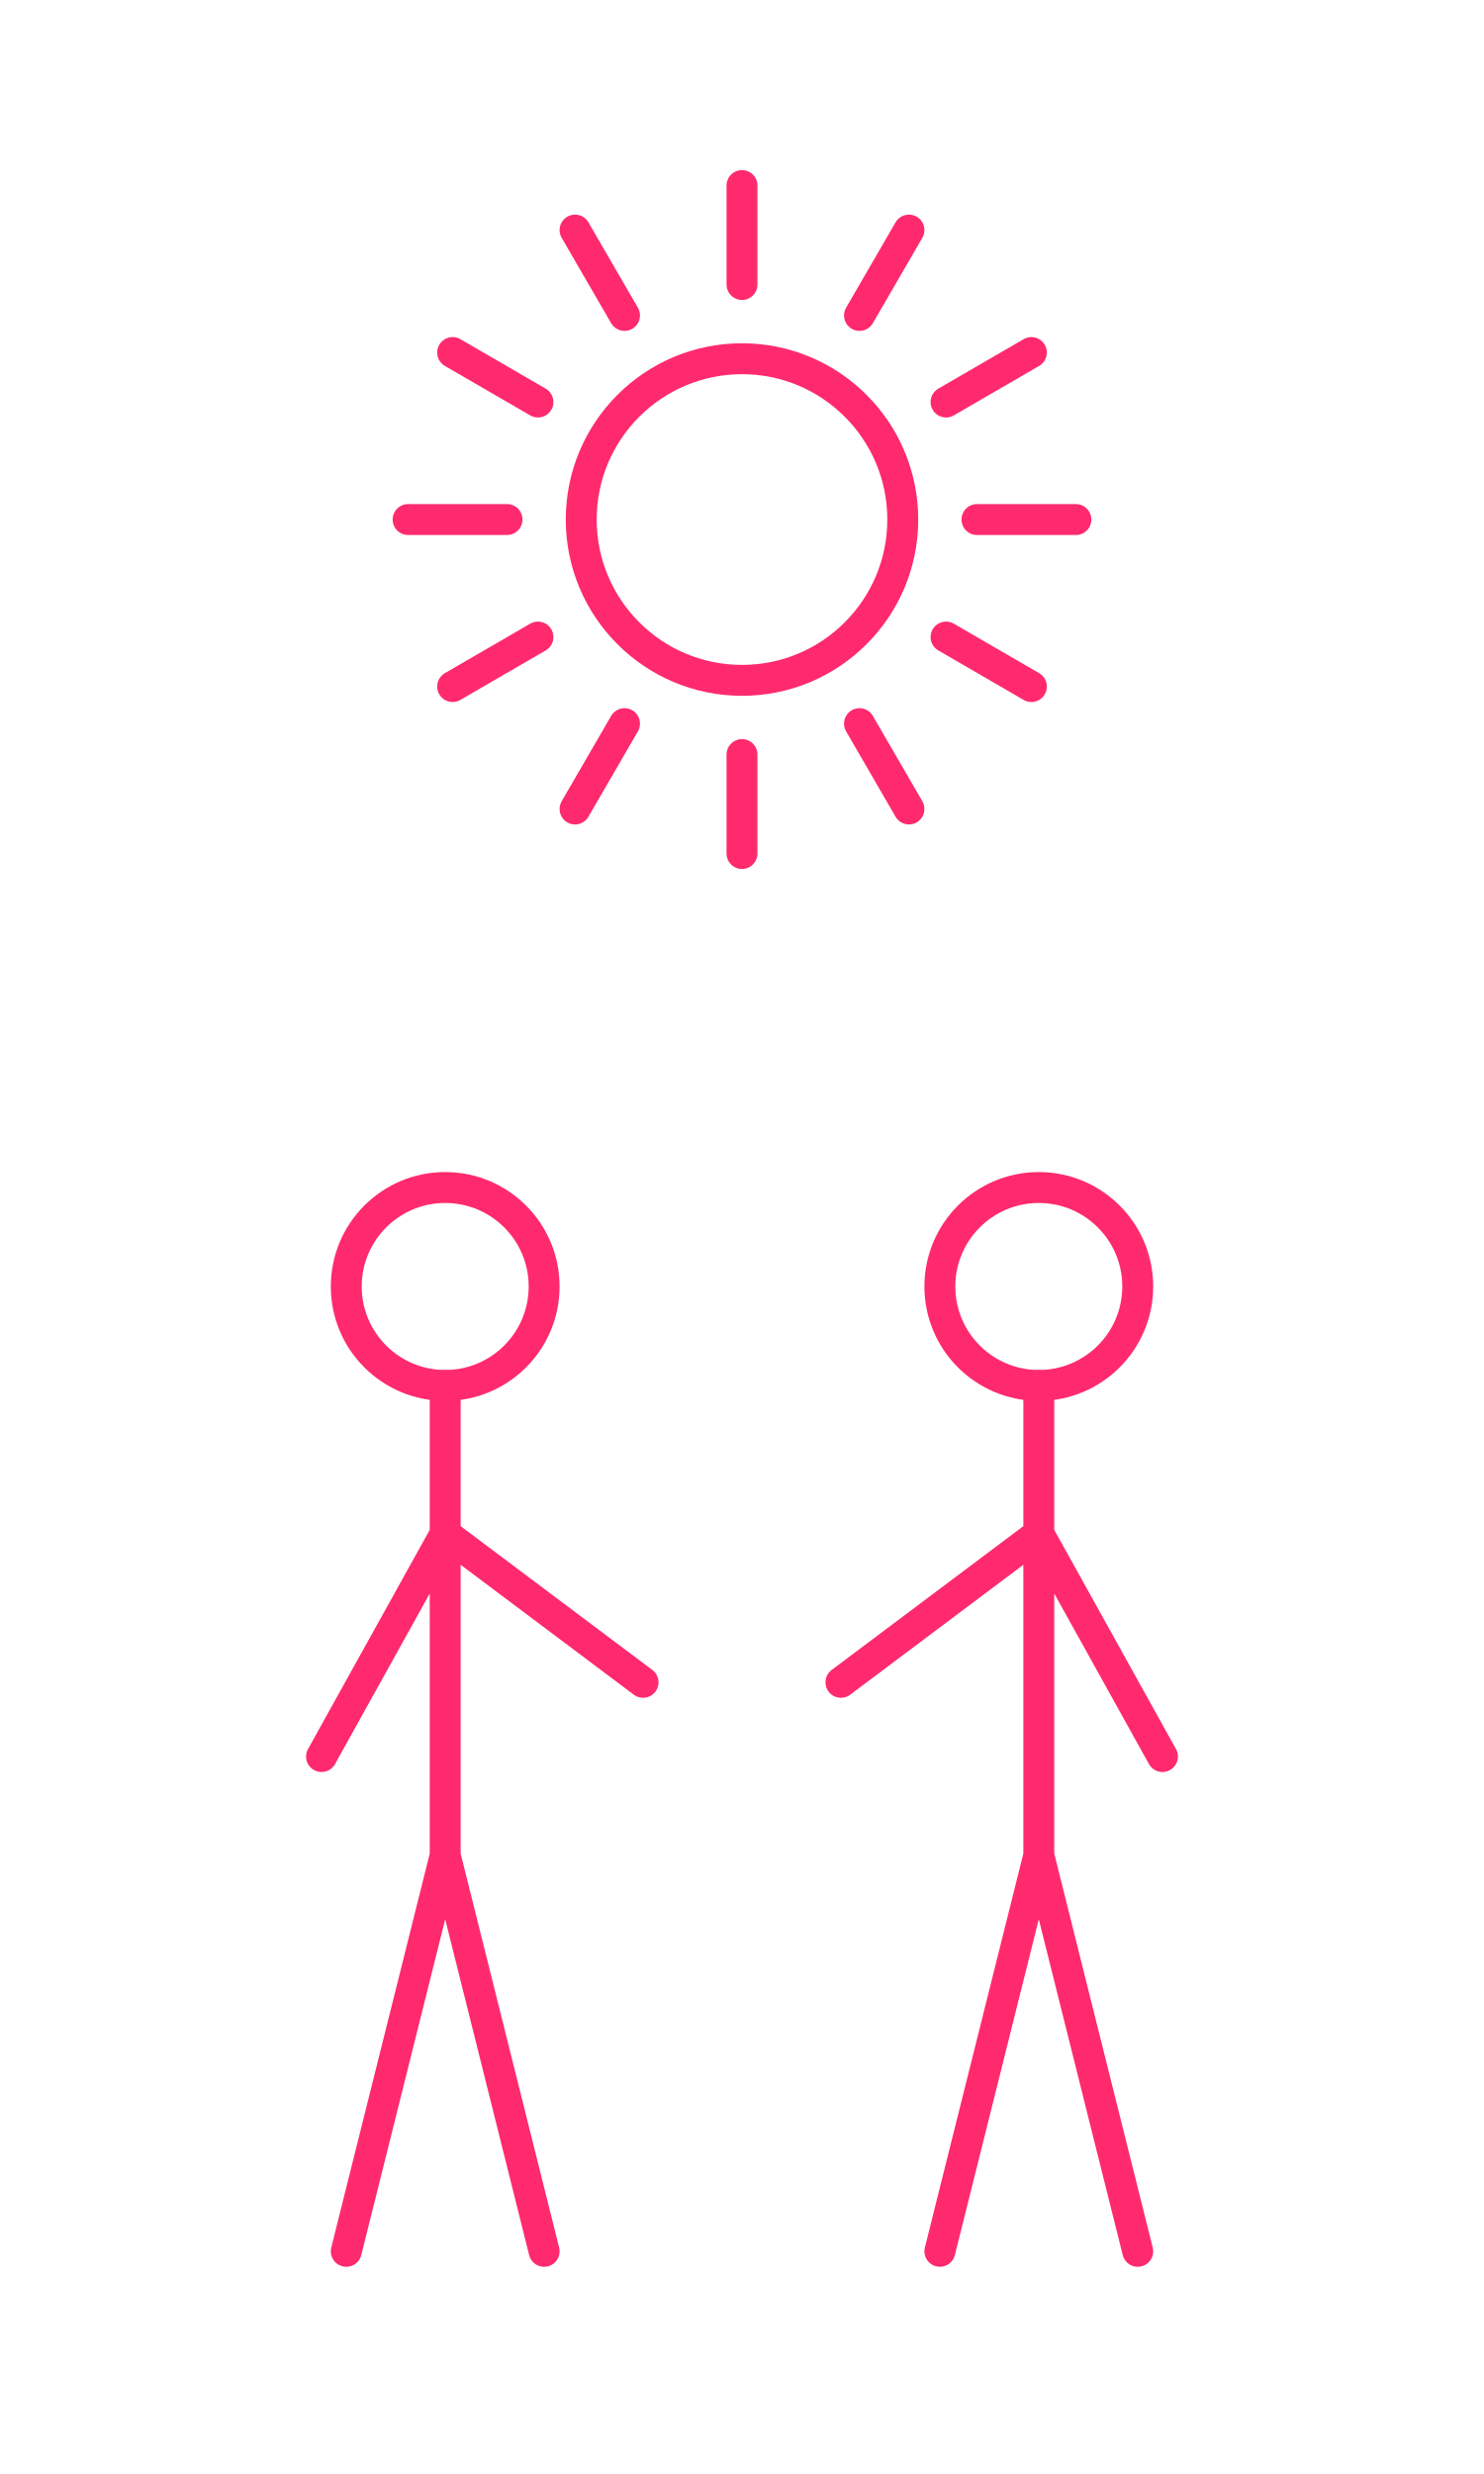
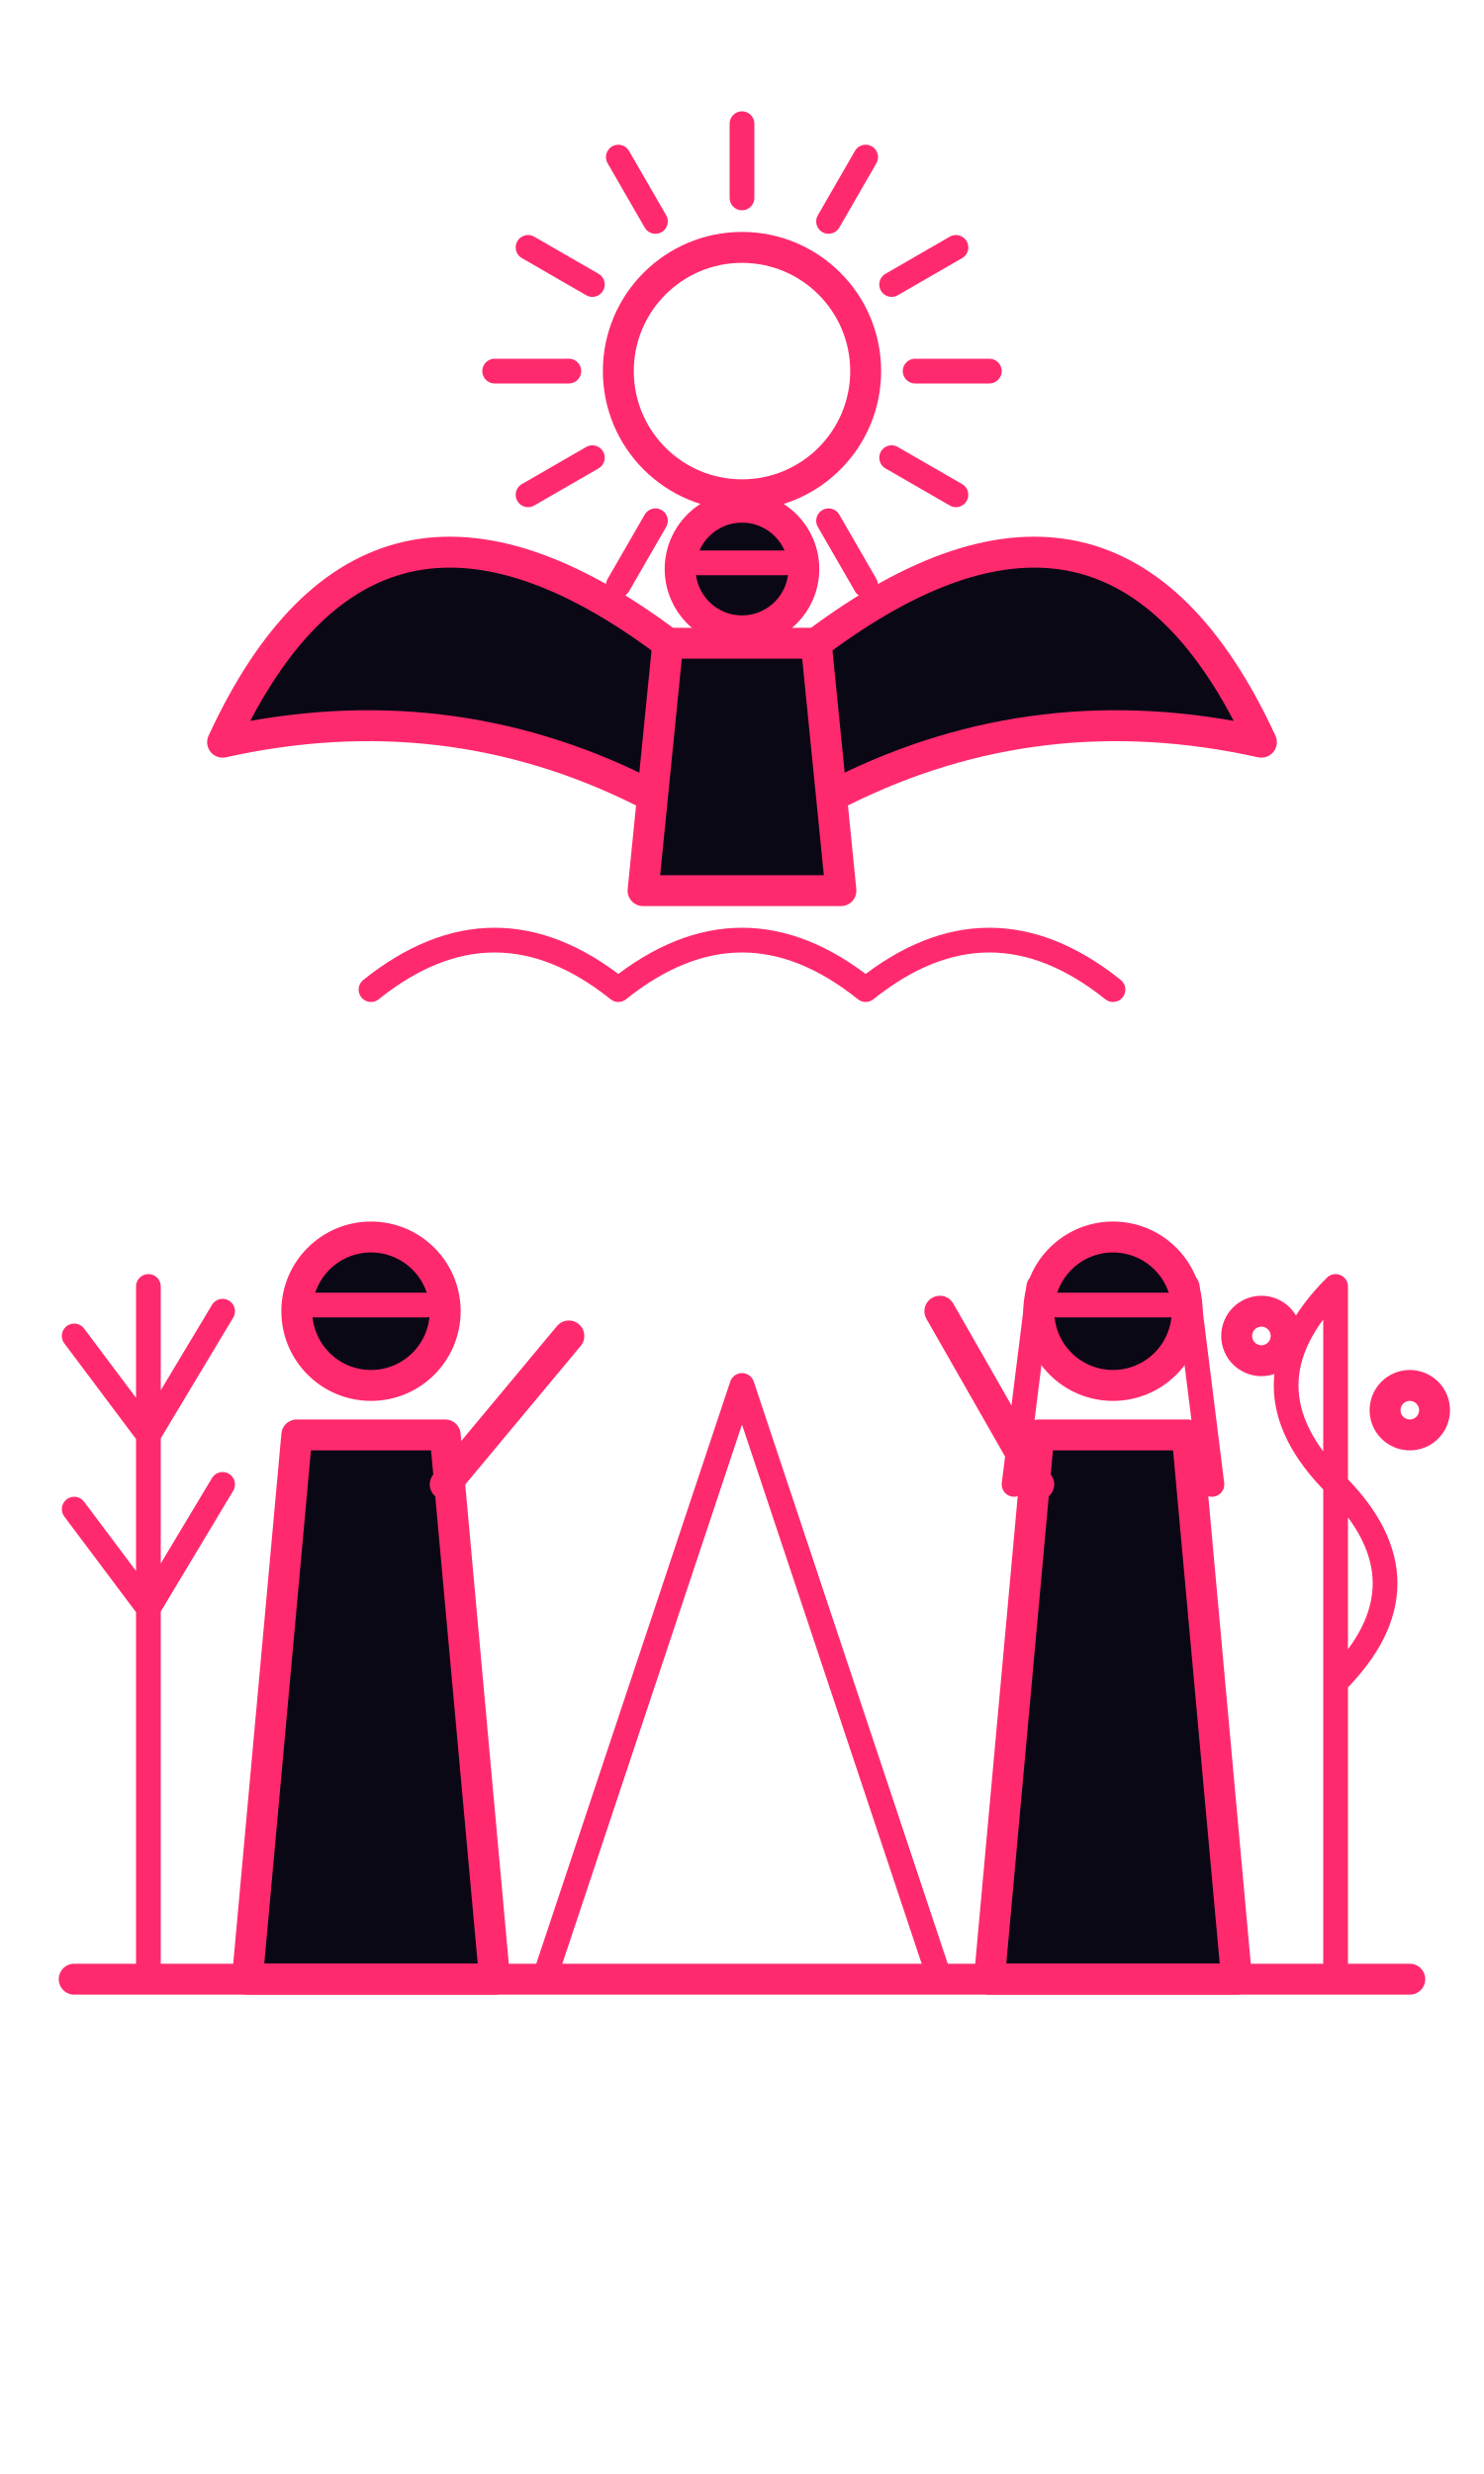
<svg xmlns="http://www.w3.org/2000/svg" viewBox="0 0 120 200" role="img">
  <g fill="none" stroke="#ff2a6d" stroke-width="2.5" stroke-linecap="round" stroke-linejoin="round">
-     <circle cx="60" cy="42" r="13" />
-     <line x1="79" y1="42" x2="87" y2="42" />
-     <line x1="76.5" y1="51.5" x2="83.4" y2="55.5" />
-     <line x1="69.5" y1="58.5" x2="73.5" y2="65.4" />
-     <line x1="60" y1="61" x2="60" y2="69" />
-     <line x1="50.5" y1="58.5" x2="46.5" y2="65.4" />
-     <line x1="43.5" y1="51.5" x2="36.6" y2="55.5" />
-     <line x1="41" y1="42" x2="33" y2="42" />
-     <line x1="43.5" y1="32.5" x2="36.6" y2="28.5" />
-     <line x1="50.5" y1="25.5" x2="46.5" y2="18.6" />
-     <line x1="60" y1="23" x2="60" y2="15" />
-     <line x1="69.5" y1="25.5" x2="73.5" y2="18.6" />
-     <line x1="76.5" y1="32.5" x2="83.4" y2="28.5" />
-     <circle cx="36" cy="104" r="8" />
-     <path d="M36 112 L36 150 M36 124 L52 136 M36 124 L26 142 M36 150 L28 182 M36 150 L44 182" />
-     <circle cx="84" cy="104" r="8" />
-     <path d="M84 112 L84 150 M84 124 L68 136 M84 124 L94 142 M84 150 L92 182 M84 150 L76 182" />
+     <circle cx="60" cy="30" r="10" />
+     <path d="M74 30 L80 30 M72.1 37 L77.3 40 M67 42.1 L70 47.3 M60 44 L60 50 M53 42.1 L50 47.3 M47.9 37 L42.7 40 M46 30 L40 30 M47.9 23 L42.7 20 M53 17.9 L50 12.7 M60 16 L60 10 M67 17.9 L70 12.7 M72.1 23 L77.3 20" stroke-width="2" />
+     <path d="M54 52 Q30 34 18 60 Q36 56 52 64 M66 52 Q90 34 102 60 Q84 56 68 64" fill="#0b0816" />
+     <path d="M54 52 L66 52 L68 72 L52 72 Z" fill="#0b0816" />
+     <circle cx="60" cy="46" r="5" fill="#0b0816" />
+     <path d="M56.5 45.5 L63.5 45.5" stroke-width="2" />
+     <path d="M30 80 Q40 72 50 80 Q60 72 70 80 Q80 72 90 80" stroke-width="2" />
+     <path d="M44 160 L60 112 L76 160" stroke-width="2" />
+     <path d="M12 160 L12 104 M12 116 L6 108 M12 116 L18 106 M12 130 L6 122 M12 130 L18 120" stroke-width="2" />
+     <path d="M108 160 L108 104 M108 104 Q100 112 108 120 Q116 128 108 136" stroke-width="2" />
+     <circle cx="102" cy="108" r="2" />
+     <circle cx="114" cy="114" r="2" />
+     <path d="M24 116 L36 116 L40 160 L20 160 Z" fill="#0b0816" />
+     <path d="M36 120 L46 108" />
+     <circle cx="30" cy="106" r="6" fill="#0b0816" />
+     <path d="M25.5 105.5 L34.5 105.5" stroke-width="2" />
+     <path d="M84 116 L96 116 L100 160 L80 160 Z" fill="#0b0816" />
+     <path d="M84 120 L76 106" />
+     <circle cx="90" cy="106" r="6" fill="#0b0816" />
+     <path d="M85.5 105.5 L94.5 105.5" stroke-width="2" />
+     <path d="M84 104 L82 120 M96 104 L98 120" stroke-width="2" />
+     <path d="M6 160 L114 160" />
  </g>
</svg>
